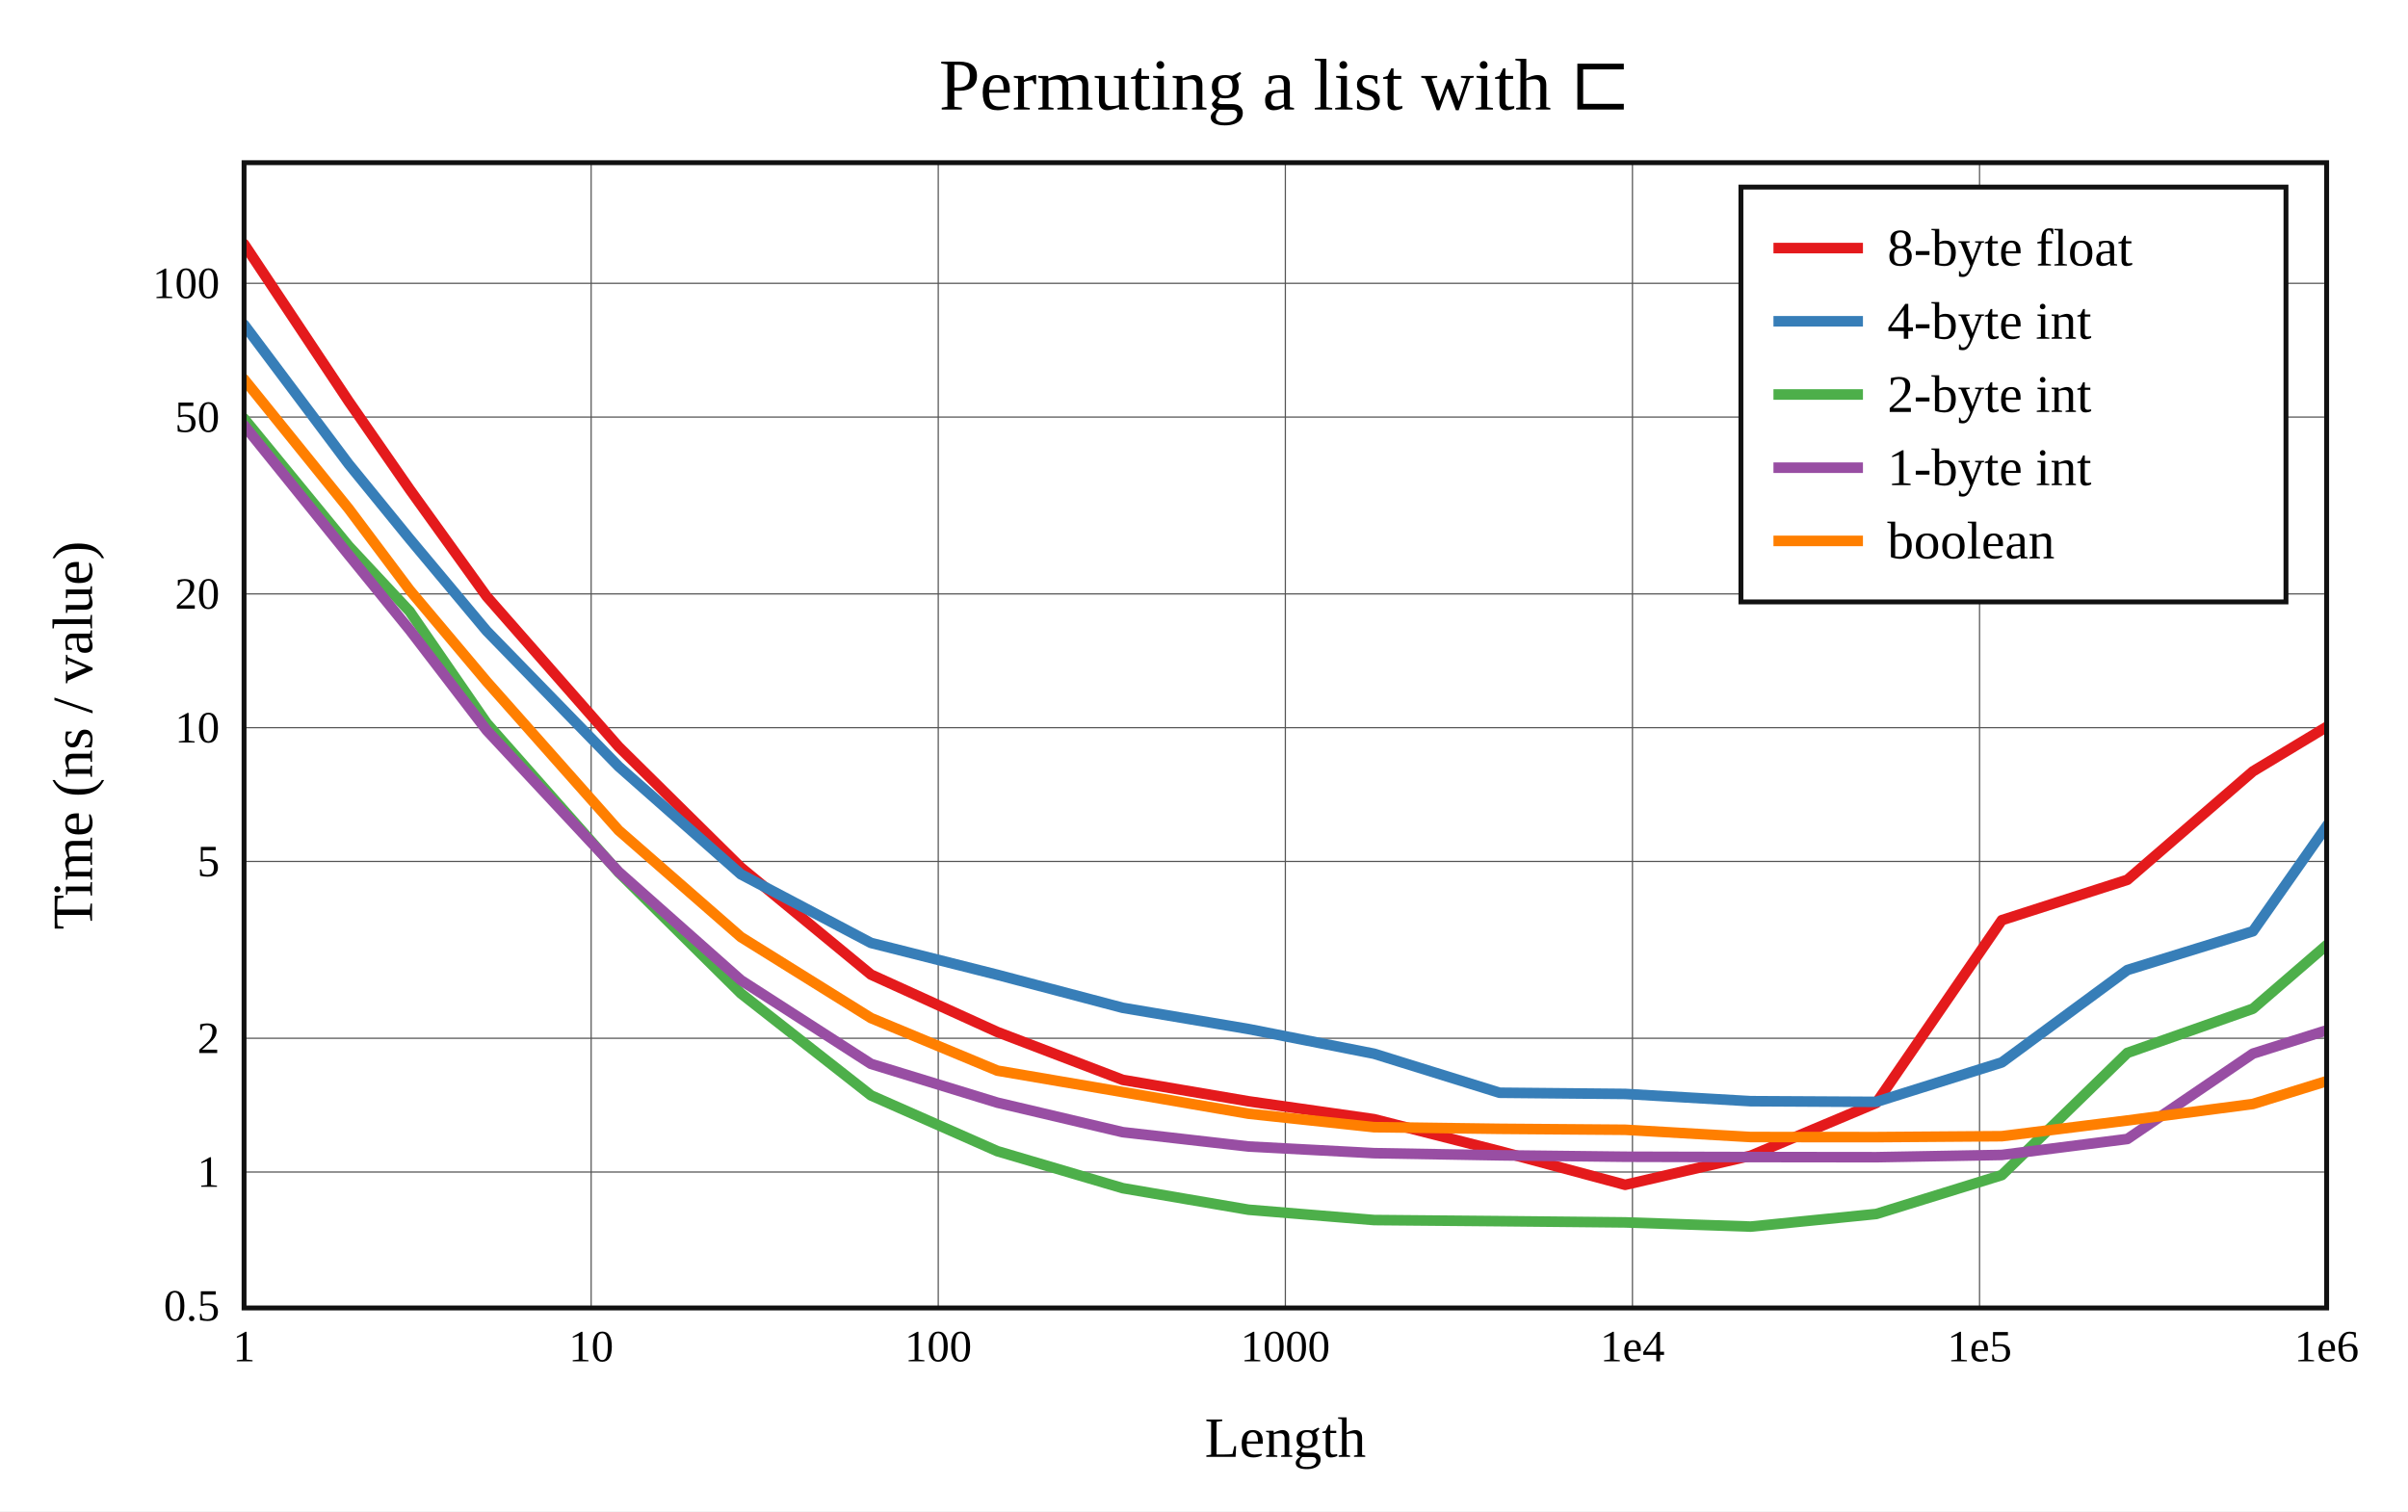
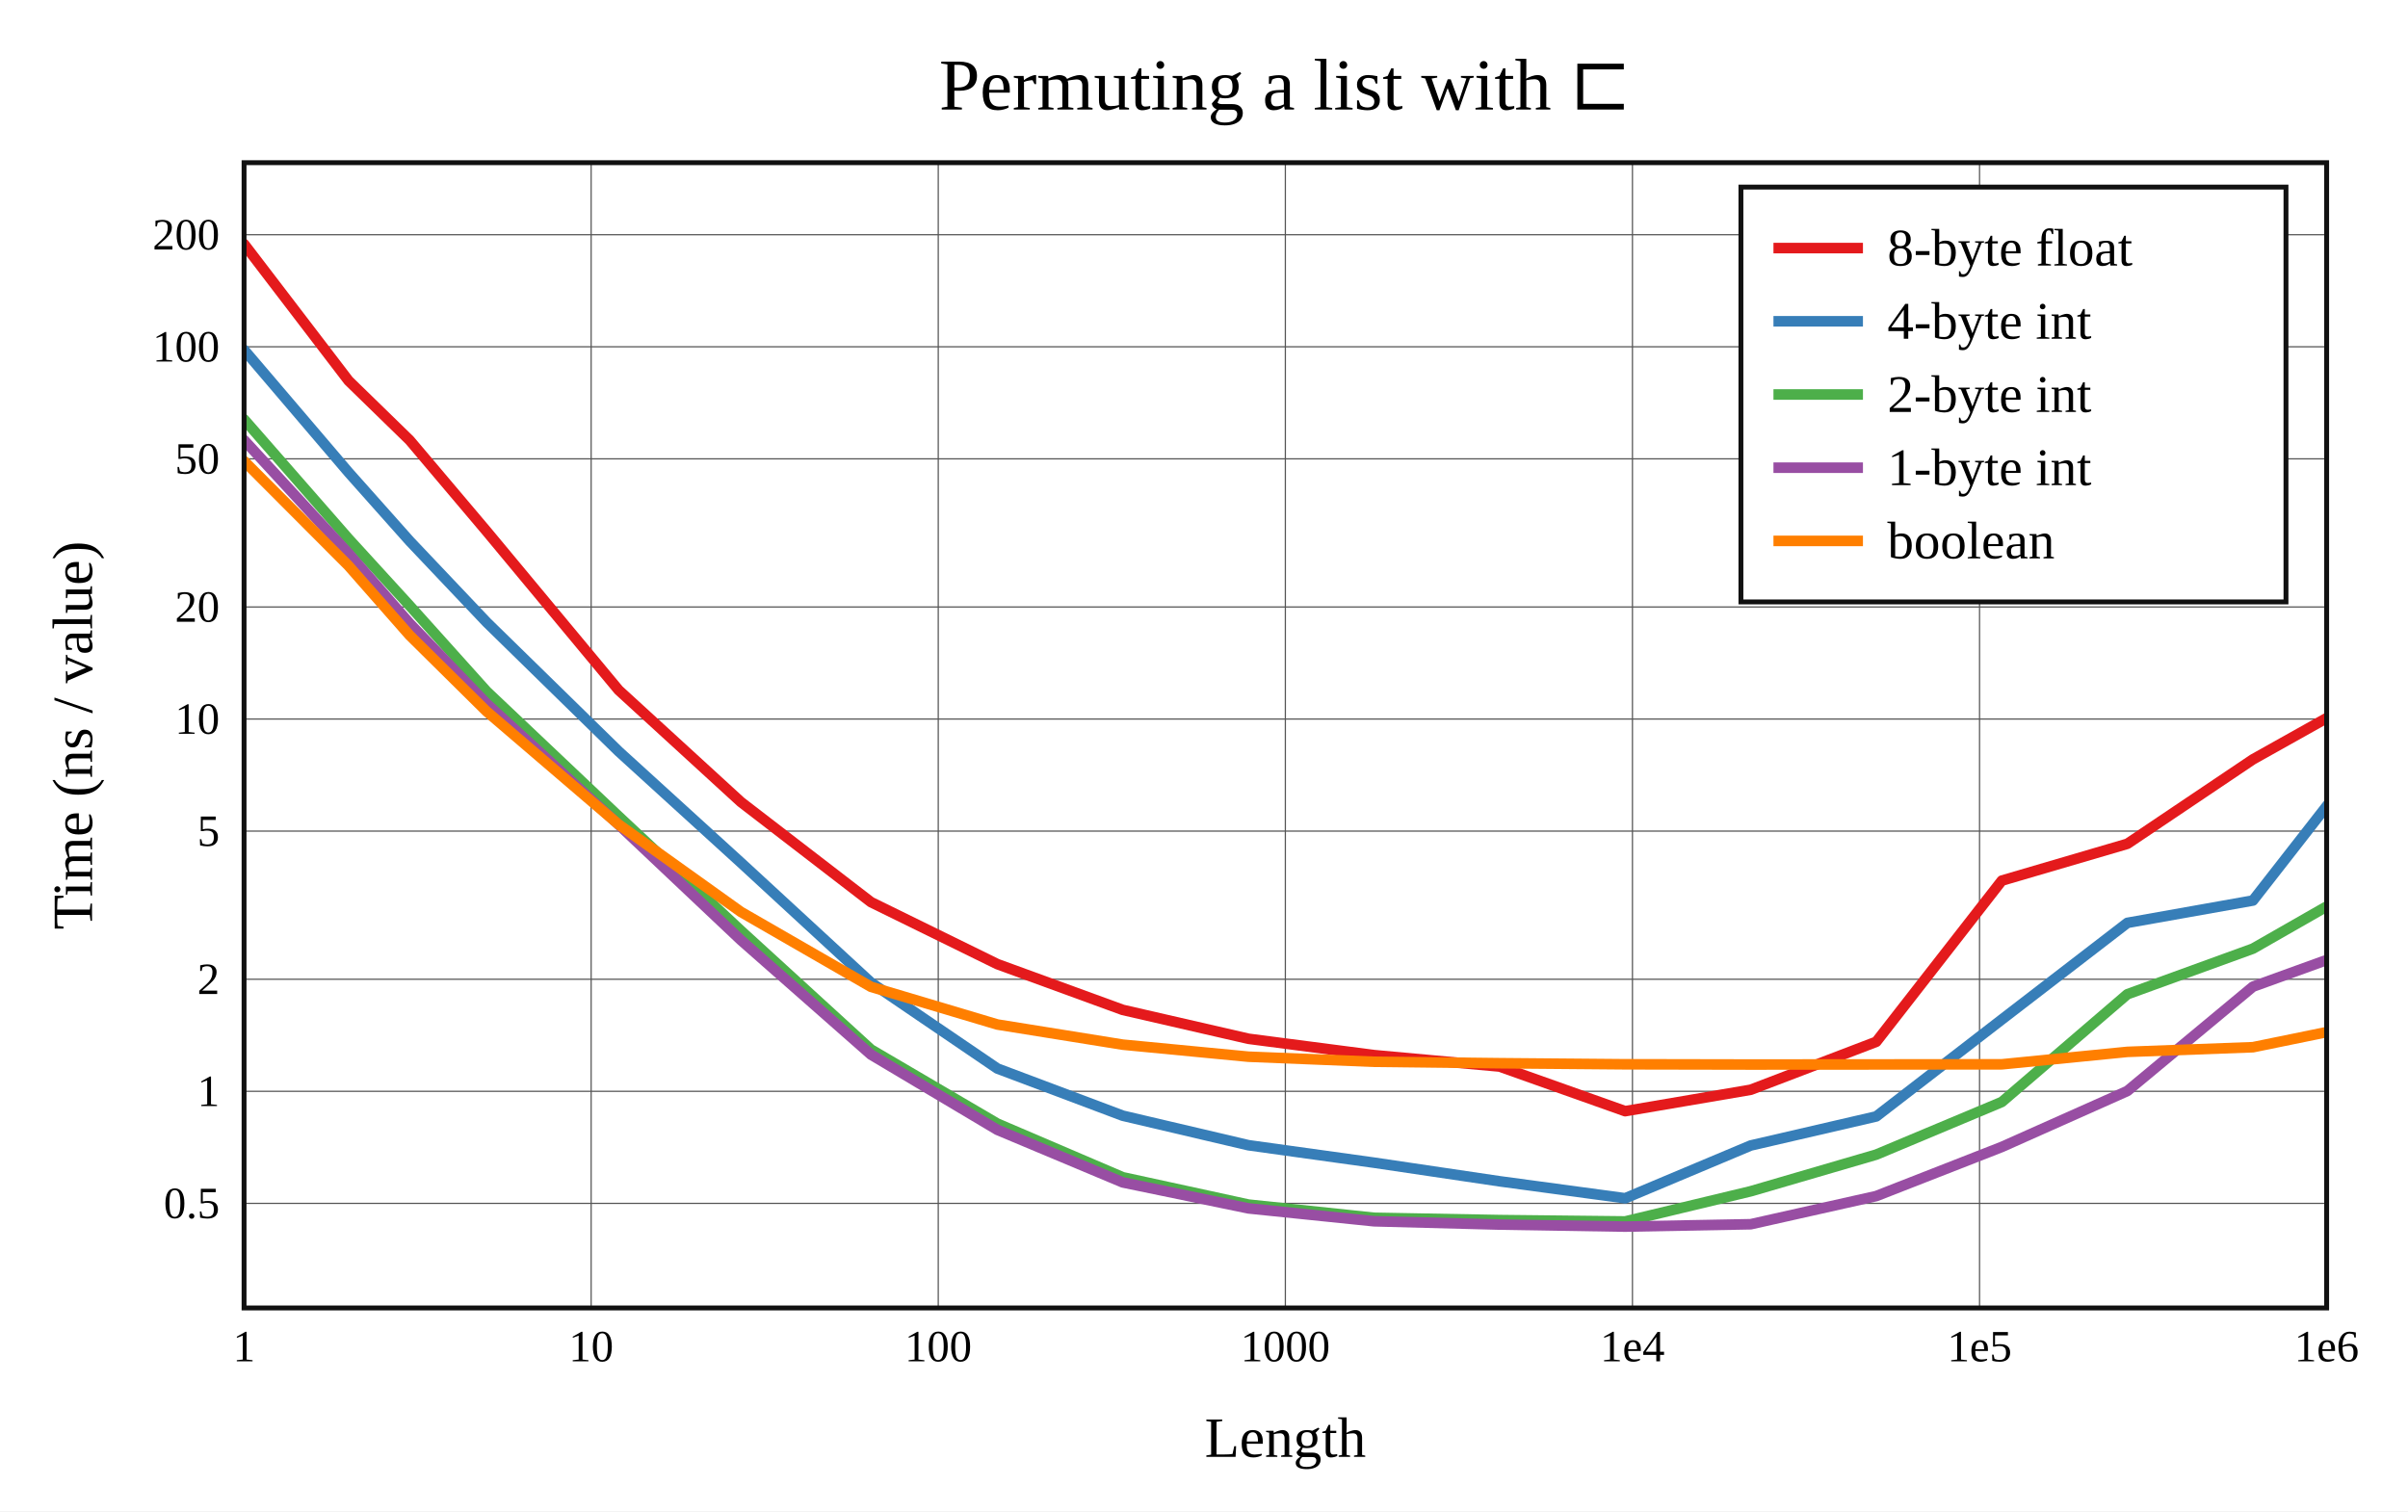
<svg xmlns="http://www.w3.org/2000/svg" viewBox="-60 -40 592 371.6" height="557.4" width="888">
  <g stroke-width="2.6" font-size="14px" text-anchor="middle">
    <defs>
      <clipPath id="clip">
        <rect x="0" y="0" width="512" height="281.6" />
      </clipPath>
    </defs>
    <rect fill="white" x="-60" y="-40" width="592" height="371.6" />
    <text dy="0.33em" font-size="18px" x="256" y="-19">Permuting a list with ⊏</text>
    <text dy="0.33em" x="256" y="313.6">Length</text>
    <text dy="0.33em" transform="rotate(-90)" x="-140.8" y="-42">Time (ns / value)</text>
    <g stroke-width="0.3" stroke="#555">
      <path d="M85.333 0v281.6" />
      <path d="M170.667 0v281.6" />
      <path d="M256 0v281.6" />
      <path d="M341.333 0v281.6" />
      <path d="M426.667 0v281.6" />
-       <path d="M0 248.183h512" />
-       <path d="M0 215.292h512" />
-       <path d="M0 171.814h512" />
-       <path d="M0 138.923h512" />
-       <path d="M0 106.033h512" />
-       <path d="M0 62.554h512" />
-       <path d="M0 29.664h512" />
+       <path d="M0 255.889h512" />
+       <path d="M0 228.334h512" />
+       <path d="M0 200.78h512" />
+       <path d="M0 164.354h512" />
+       <path d="M0 136.8h512" />
+       <path d="M0 109.245h512" />
+       <path d="M0 72.82h512" />
+       <path d="M0 45.266h512" />
+       <path d="M0 17.711h512" />
    </g>
    <g font-size="11px">
      <text dy="0.33em" x="0" y="291.1">1</text>
      <text dy="0.33em" x="85.333" y="291.1">10</text>
      <text dy="0.33em" x="170.667" y="291.1">100</text>
      <text dy="0.33em" x="256" y="291.1">1000</text>
      <text dy="0.33em" x="341.333" y="291.1">1e4</text>
      <text dy="0.33em" x="426.667" y="291.1">1e5</text>
      <text dy="0.33em" x="512" y="291.1">1e6</text>
      <g text-anchor="end">
-         <text dy="0.33em" x="-6" y="281.073">0.5</text>
-         <text dy="0.33em" x="-6" y="248.183">1</text>
-         <text dy="0.33em" x="-6" y="215.292">2</text>
-         <text dy="0.33em" x="-6" y="171.814">5</text>
-         <text dy="0.33em" x="-6" y="138.923">10</text>
-         <text dy="0.33em" x="-6" y="106.033">20</text>
-         <text dy="0.33em" x="-6" y="62.554">50</text>
-         <text dy="0.33em" x="-6" y="29.664">100</text>
+         <text dy="0.33em" x="-6" y="255.889">0.5</text>
+         <text dy="0.33em" x="-6" y="228.334">1</text>
+         <text dy="0.33em" x="-6" y="200.78">2</text>
+         <text dy="0.33em" x="-6" y="164.354">5</text>
+         <text dy="0.33em" x="-6" y="136.8">10</text>
+         <text dy="0.33em" x="-6" y="109.245">20</text>
+         <text dy="0.33em" x="-6" y="72.82">50</text>
+         <text dy="0.33em" x="-6" y="45.266">100</text>
+         <text dy="0.33em" x="-6" y="17.711">200</text>
      </g>
    </g>
    <g clip-path="url(#clip)" fill="none" stroke-linecap="round" stroke-linejoin="round">
-       <path stroke="#e41a1c" d="M0 20L25.688 58.629L40.714 80.316L59.645 106.646L92.09 143.607L122.143 173.29L154.127 199.638L185.196 213.754L216.02 225.523L246.934 230.791L277.804 235.191L308.669 243.04L339.541 251.327L370.408 244.175L401.276 231.196L432.144 186.253L463.012 176.327L493.879 149.661L524.747 131.038" />
-       <path stroke="#377eb8" d="M0 39.809L25.688 74.072L40.714 92.498L59.645 115.138L92.09 148.46L122.143 174.981L154.127 191.85L185.196 199.684L216.02 207.808L246.934 213.024L277.804 219.094L308.669 228.69L339.541 228.979L370.408 230.763L401.276 230.931L432.144 221.232L463.012 198.509L493.879 188.979L524.747 144.958" />
-       <path stroke="#4daf4a" d="M0 62.9L25.688 94.237L40.714 110.333L59.645 137.801L92.09 174.492L122.143 204.259L154.127 229.34L185.196 243.057L216.02 252.155L246.934 257.452L277.804 259.99L308.669 260.262L339.541 260.567L370.408 261.6L401.276 258.496L432.144 248.935L463.012 218.888L493.879 208.022L524.747 181.391" />
-       <path stroke="#984ea3" d="M0 64.576L25.688 96.411L40.714 114.883L59.645 139.573L92.09 174.369L122.143 201.008L154.127 221.595L185.196 231.124L216.02 238.383L246.934 241.907L277.804 243.543L308.669 244.073L339.541 244.425L370.408 244.501L401.276 244.537L432.144 243.981L463.012 240.059L493.879 219.065L524.747 209.31" />
-       <path stroke="#ff7f00" d="M0 53.251L25.688 85.043L40.714 105.087L59.645 127.58L92.09 164.164L122.143 190.401L154.127 210.322L185.196 223.252L216.02 228.524L246.934 233.842L277.804 237.157L308.669 237.559L339.541 237.793L370.408 239.576L401.276 239.598L432.144 239.372L463.012 235.505L493.879 231.451L524.747 221.882" />
+       <path stroke="#e41a1c" d="M0 20L25.688 53.605L40.714 68.245L59.645 90.638L92.09 129.682L122.143 157.193L154.127 181.816L185.196 197.063L216.02 208.316L246.934 215.419L277.804 219.439L308.669 222.246L339.541 233.217L370.408 227.953L401.276 216.155L432.144 176.529L463.012 167.472L493.879 146.716L524.747 129.428" />
+       <path stroke="#377eb8" d="M0 46.015L25.688 76.142L40.714 93.03L59.645 113.003L92.09 144.744L122.143 172.108L154.127 201.592L185.196 222.733L216.02 234.332L246.934 241.594L277.804 245.884L308.669 250.461L339.541 254.633L370.408 241.659L401.276 234.509L432.144 210.677L463.012 186.916L493.879 181.425L524.747 141.875" />
+       <path stroke="#4daf4a" d="M0 63.099L25.688 92.477L40.714 108.924L59.645 130.002L92.09 160.718L122.143 188.834L154.127 218.056L185.196 236.277L216.02 249.468L246.934 256.188L277.804 259.434L308.669 260L339.541 260.332L370.408 252.913L401.276 243.896L432.144 230.957L463.012 204.464L493.879 193.253L524.747 175.603" />
+       <path stroke="#984ea3" d="M0 68.201L25.688 96.099L40.714 113.286L59.645 133.02L92.09 162.767L122.143 191.155L154.127 219.308L185.196 237.805L216.02 250.732L246.934 257.123L277.804 260.289L308.669 261.1L339.541 261.6L370.408 261.018L401.276 254.091L432.144 242.012L463.012 228.253L493.879 202.603L524.747 191.44" />
+       <path stroke="#ff7f00" d="M0 73.36L25.688 99.117L40.714 116.215L59.645 134.935L92.09 162.729L122.143 184.217L154.127 202.647L185.196 211.91L216.02 216.862L246.934 219.826L277.804 221.07L308.669 221.427L339.541 221.689L370.408 221.748L401.276 221.729L432.144 221.698L463.012 218.638L493.879 217.49L524.747 211.172" />
    </g>
    <rect stroke-width="1.2" stroke="#111" fill="none" x="0" y="0" width="512" height="281.6" />
    <g transform="translate(368,6)" text-anchor="start" font-size="13px">
      <rect stroke-width="1.2" stroke="#111" fill="white" x="0" y="0" width="134" height="102" />
      <path stroke="#e41a1c" d="M8 15h22" />
      <path stroke="#377eb8" d="M8 33h22" />
      <path stroke="#4daf4a" d="M8 51h22" />
      <path stroke="#984ea3" d="M8 69h22" />
      <path stroke="#ff7f00" d="M8 87h22" />
      <text dy="0.33em" x="36" y="15">8-byte float</text>
      <text dy="0.33em" x="36" y="33">4-byte int</text>
      <text dy="0.33em" x="36" y="51">2-byte int</text>
      <text dy="0.33em" x="36" y="69">1-byte int</text>
      <text dy="0.33em" x="36" y="87">boolean</text>
    </g>
  </g>
</svg>
